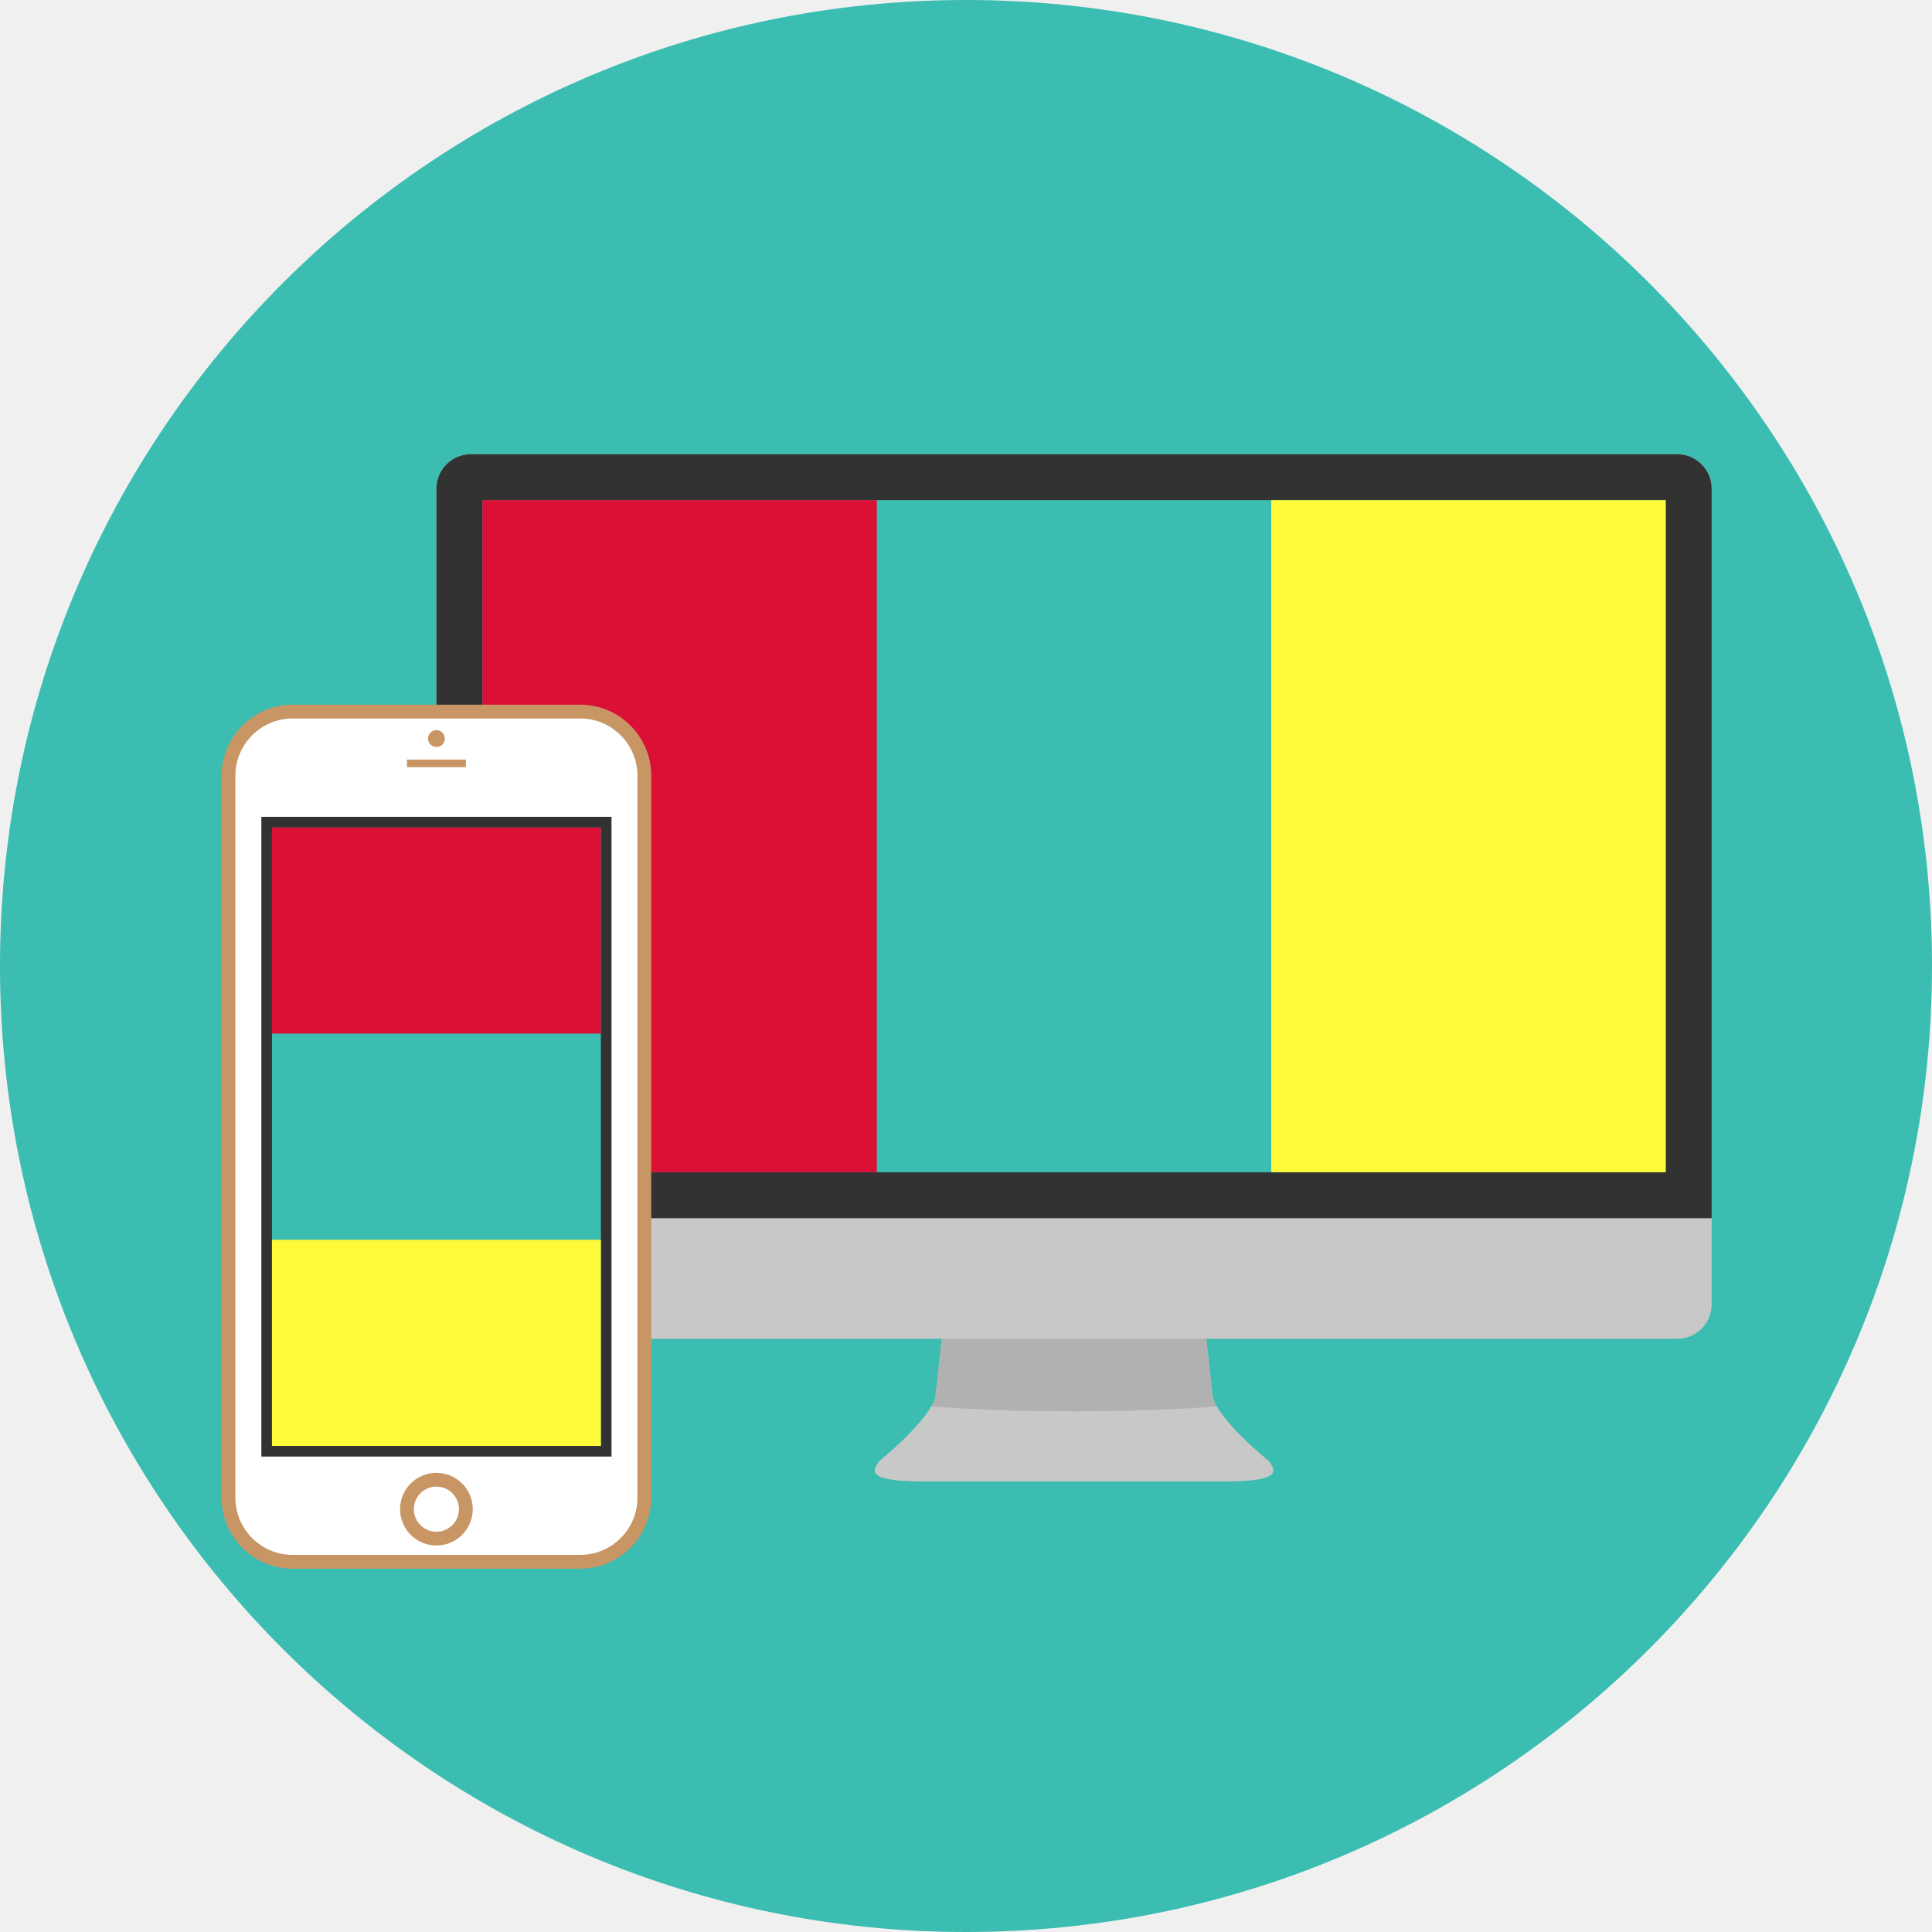
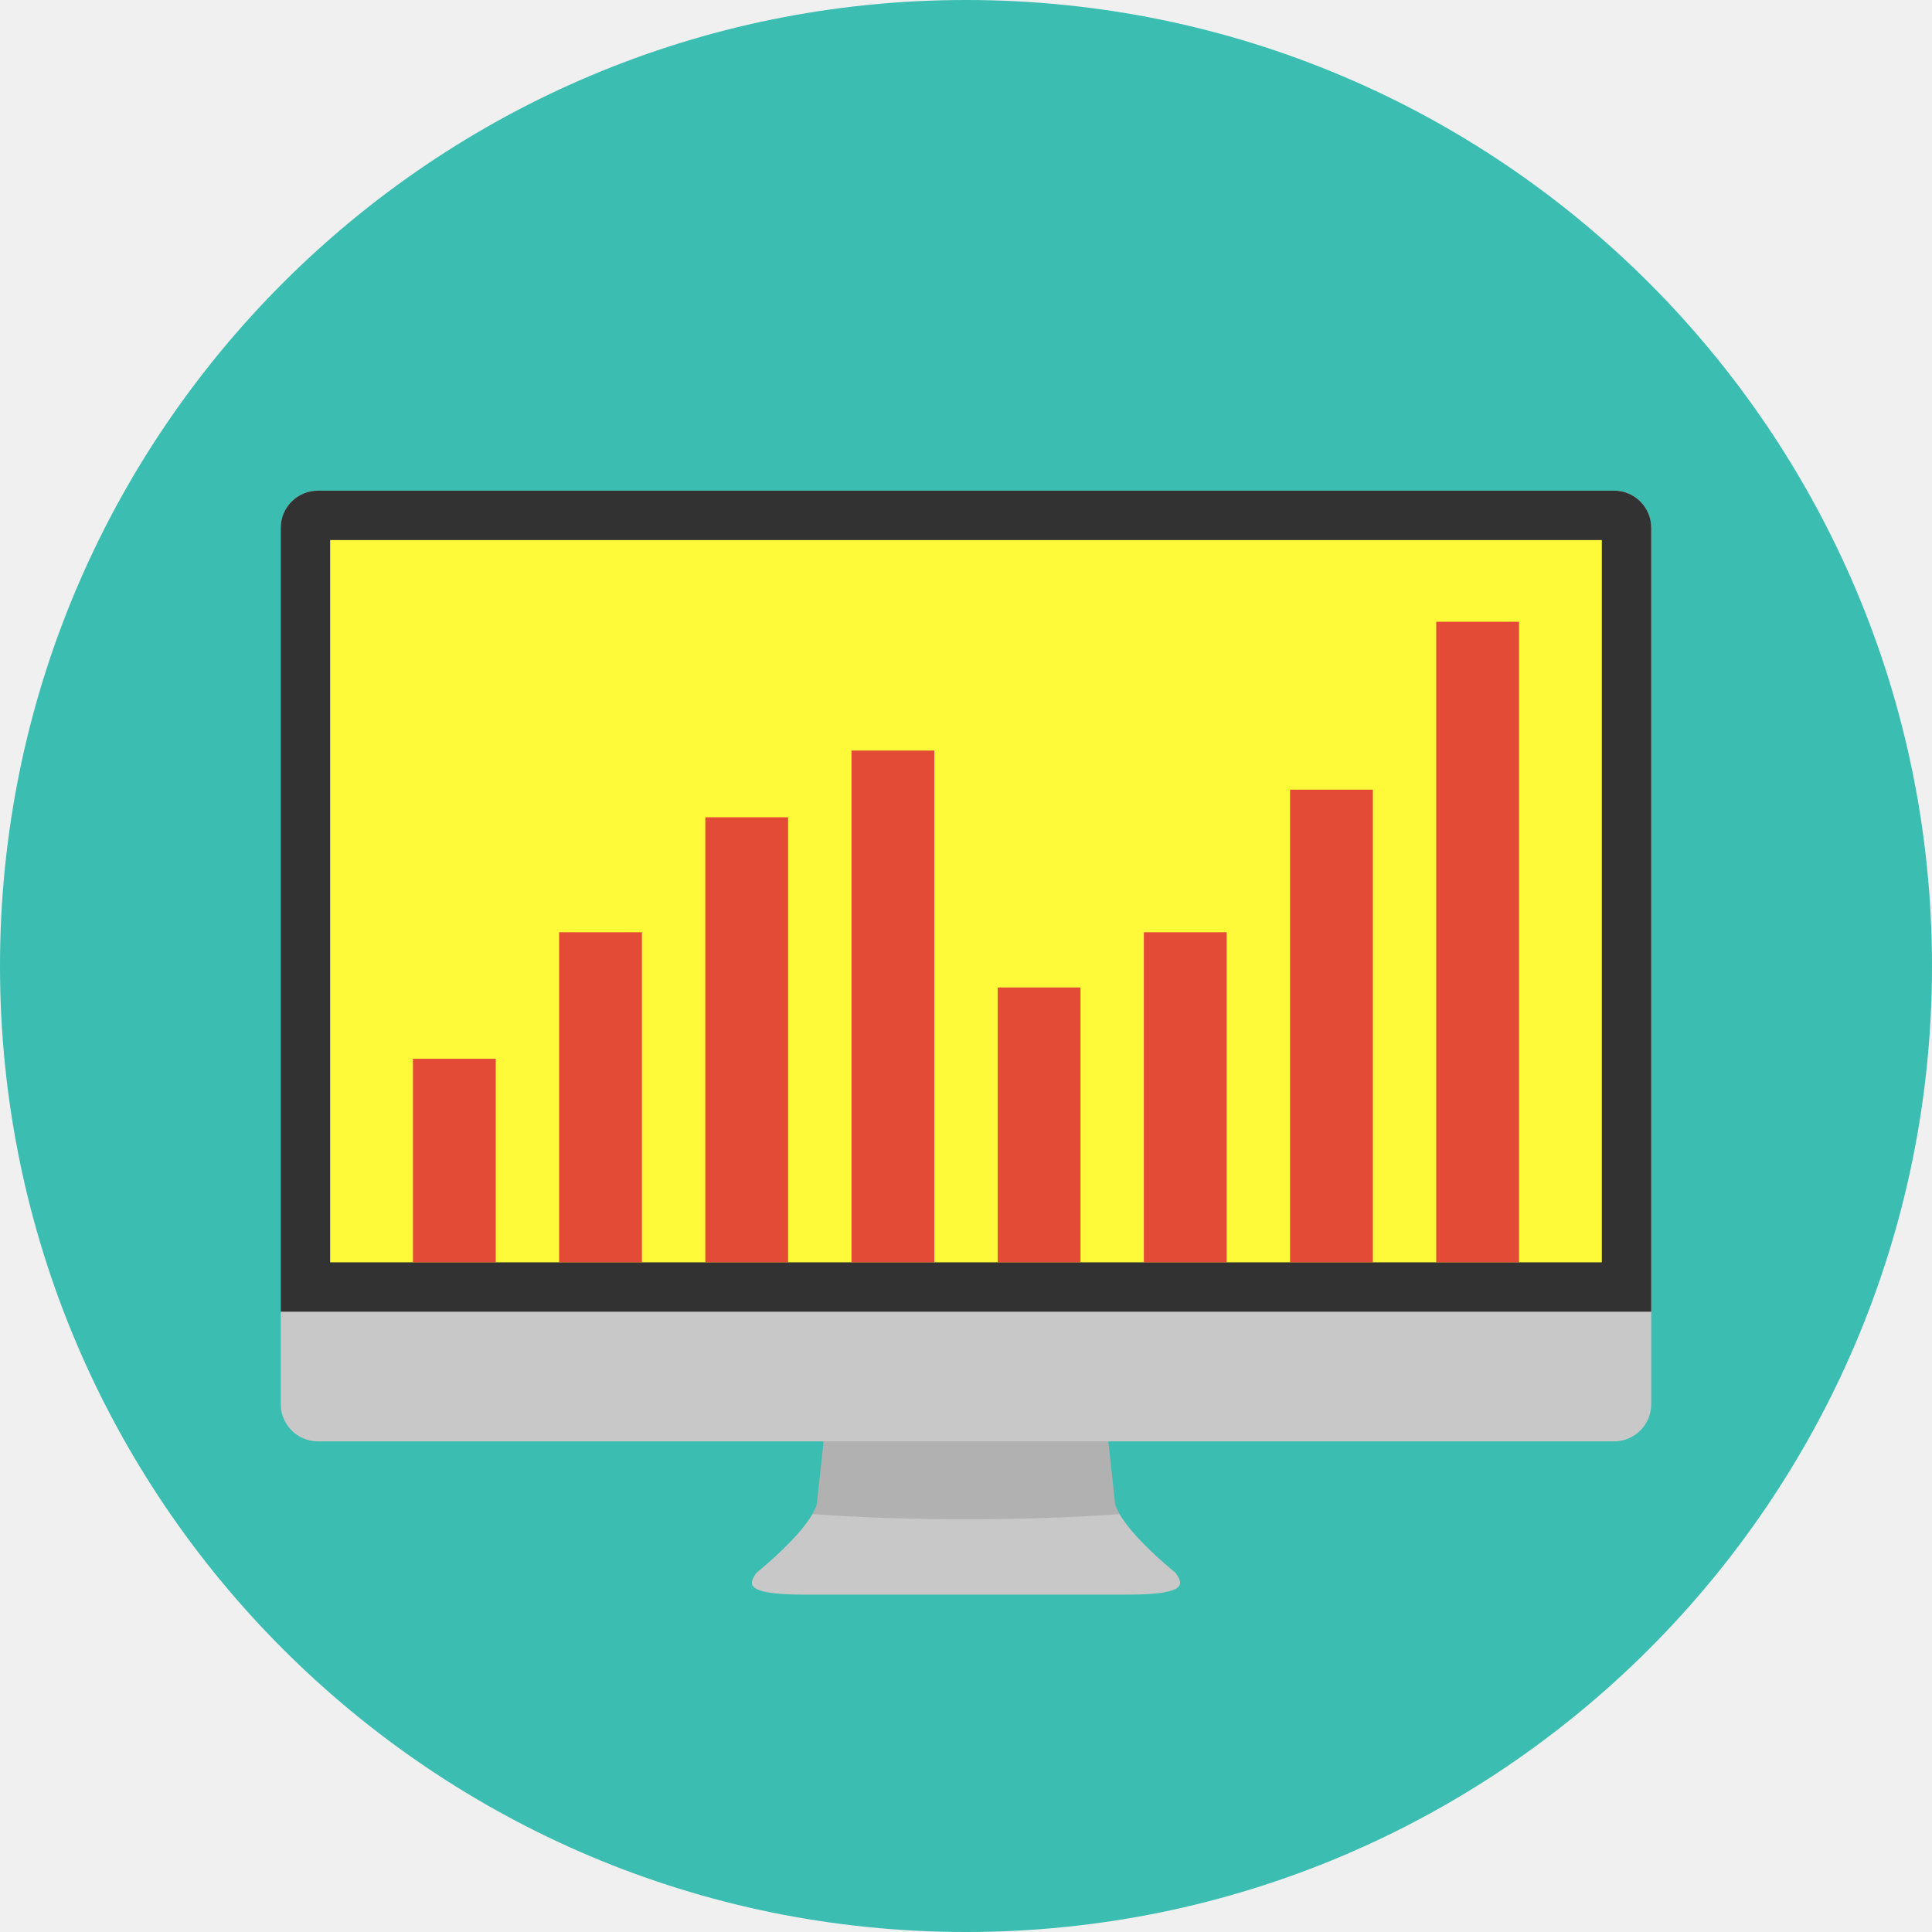
<svg xmlns="http://www.w3.org/2000/svg" version="1.1" id="Layer_1" x="0px" y="0px" width="140px" height="140px" viewBox="0 0 140 140" enable-background="new 0 0 140 140" xml:space="preserve">
  <circle fill="#3BBDB1" cx="70" cy="70" r="70" />
  <g>
    <g>
-       <g>
-         <g>
-           <path fill="#C8C8C8" d="M91.972,105.896c-4.024-3.33-4.094-4.722-4.094-4.722l-0.624-5.754h-6.223h-6.404h-6.222l-0.625,5.754      c0,0-0.069,1.392-4.093,4.722c-0.347,0.555-1.18,1.457,3.192,1.457c2.4,0,5.468,0,7.748,0c1.737,0,3.016,0,3.192,0      c0.014,0,0.021,0,0.021,0h3.192c2.279,0,5.348,0,7.749,0C93.151,107.354,92.319,106.451,91.972,105.896z" />
-           <path opacity="0.15" fill="#323232" enable-background="new    " d="M77.829,102.271c3.731,0,7.253-0.126,10.357-0.349      c-0.295-0.512-0.309-0.748-0.309-0.748l-0.624-5.754h-6.223h-6.404h-6.222l-0.625,5.754c0,0-0.013,0.236-0.307,0.748      C70.578,102.146,74.099,102.271,77.829,102.271z" />
-         </g>
-         <g>
-           <path fill="#C8C8C8" d="M124.034,94.52c0,1.372-1.123,2.497-2.497,2.497H34.122c-1.374,0-2.498-1.125-2.498-2.497V35.41      c0-1.374,1.124-2.498,2.498-2.498h87.415c1.374,0,2.497,1.124,2.497,2.498V94.52z" />
-         </g>
-         <path fill="#323232" d="M121.537,32.912H34.122c-1.374,0-2.498,1.124-2.498,2.498v52.865h92.41V35.41     C124.034,34.036,122.911,32.912,121.537,32.912z" />
-         <rect x="34.955" y="36.242" fill="#3BBDB1" width="85.75" height="48.702" />
-       </g>
-       <rect x="34.955" y="36.242" fill="#DA1036" width="28.583" height="48.702" />
-       <rect x="92.121" y="36.242" fill="#FEFA39" width="28.583" height="48.702" />
+       <path fill="#C8C8C8" d="M85.197,113.987c-4.324-3.578-4.398-5.072-4.398-5.072l-0.672-6.185h-6.686h-6.883h-6.686l-0.671,6.185    c0,0-0.075,1.494-4.399,5.072c-0.373,0.598-1.267,1.566,3.43,1.566c2.579,0,5.876,0,8.326,0c1.867,0,3.241,0,3.43,0    c0.016,0,0.023,0,0.023,0h3.43c2.45,0,5.748,0,8.326,0C86.465,115.554,85.57,114.585,85.197,113.987z" />
+       <path opacity="0.15" fill="#323232" d="M70,110.093c4.01,0,7.793-0.136,11.129-0.375c-0.316-0.55-0.33-0.803-0.33-0.803    l-0.672-6.185h-6.686h-6.883h-6.686l-0.671,6.185c0,0-0.014,0.253-0.331,0.803C62.207,109.957,65.99,110.093,70,110.093z" />
    </g>
    <g>
-       <g>
-         <path fill="#FFFFFF" stroke="#C89664" stroke-miterlimit="10" d="M46.69,108.536c0,2.551-2.086,4.637-4.636,4.637H21.194     c-2.55,0-4.636-2.086-4.636-4.637V56.201c0-2.55,2.086-4.636,4.636-4.636h20.861c2.55,0,4.636,2.086,4.636,4.636V108.536z" />
-         <rect x="18.938" y="59.19" fill="#323232" width="25.375" height="46.358" />
-         <circle fill="#FFFFFF" stroke="#C89664" stroke-miterlimit="10" cx="31.624" cy="109.36" r="2.134" />
-         <circle fill="#C89664" cx="31.625" cy="53.518" r="0.61" />
-         <rect x="29.489" y="55.042" fill="#C89664" width="4.27" height="0.549" />
-       </g>
-       <rect x="19.708" y="59.961" fill="#3BBDB1" width="23.834" height="44.816" />
-       <rect x="19.708" y="59.961" fill="#DA1036" width="23.834" height="14.938" />
-       <rect x="19.708" y="89.839" fill="#FEFA39" width="23.834" height="14.938" />
+       <path fill="#C8C8C8" d="M119.654,101.762c0,1.476-1.209,2.684-2.684,2.684H23.03c-1.476,0-2.685-1.208-2.685-2.684V38.24    c0-1.476,1.208-2.685,2.685-2.685h93.94c1.475,0,2.684,1.209,2.684,2.685V101.762z" />
    </g>
+     <path fill="#323232" d="M116.971,35.556H23.03c-1.476,0-2.685,1.209-2.685,2.685v56.811h99.309V38.24   C119.654,36.765,118.445,35.556,116.971,35.556z" />
+     <rect x="23.924" y="39.135" fill="#FEFA39" width="92.151" height="52.338" />
+     <rect x="29.924" y="76.722" opacity="0.75" fill="#DA1036" width="6" height="14.751" />
+     <rect x="40.517" y="67.555" opacity="0.75" fill="#DA1036" width="6" height="23.918" />
+     <rect x="51.11" y="59.222" opacity="0.75" fill="#DA1036" width="6" height="32.251" />
+     <rect x="61.703" y="54.388" opacity="0.75" fill="#DA1036" width="6" height="37.085" />
+     <rect x="72.296" y="71.555" opacity="0.75" fill="#DA1036" width="6" height="19.918" />
+     <rect x="82.889" y="67.555" opacity="0.75" fill="#DA1036" width="6" height="23.918" />
+     <rect x="93.482" y="57.222" opacity="0.75" fill="#DA1036" width="6" height="34.251" />
+     <rect x="104.075" y="45.055" opacity="0.75" fill="#DA1036" width="6" height="46.418" />
  </g>
</svg>
